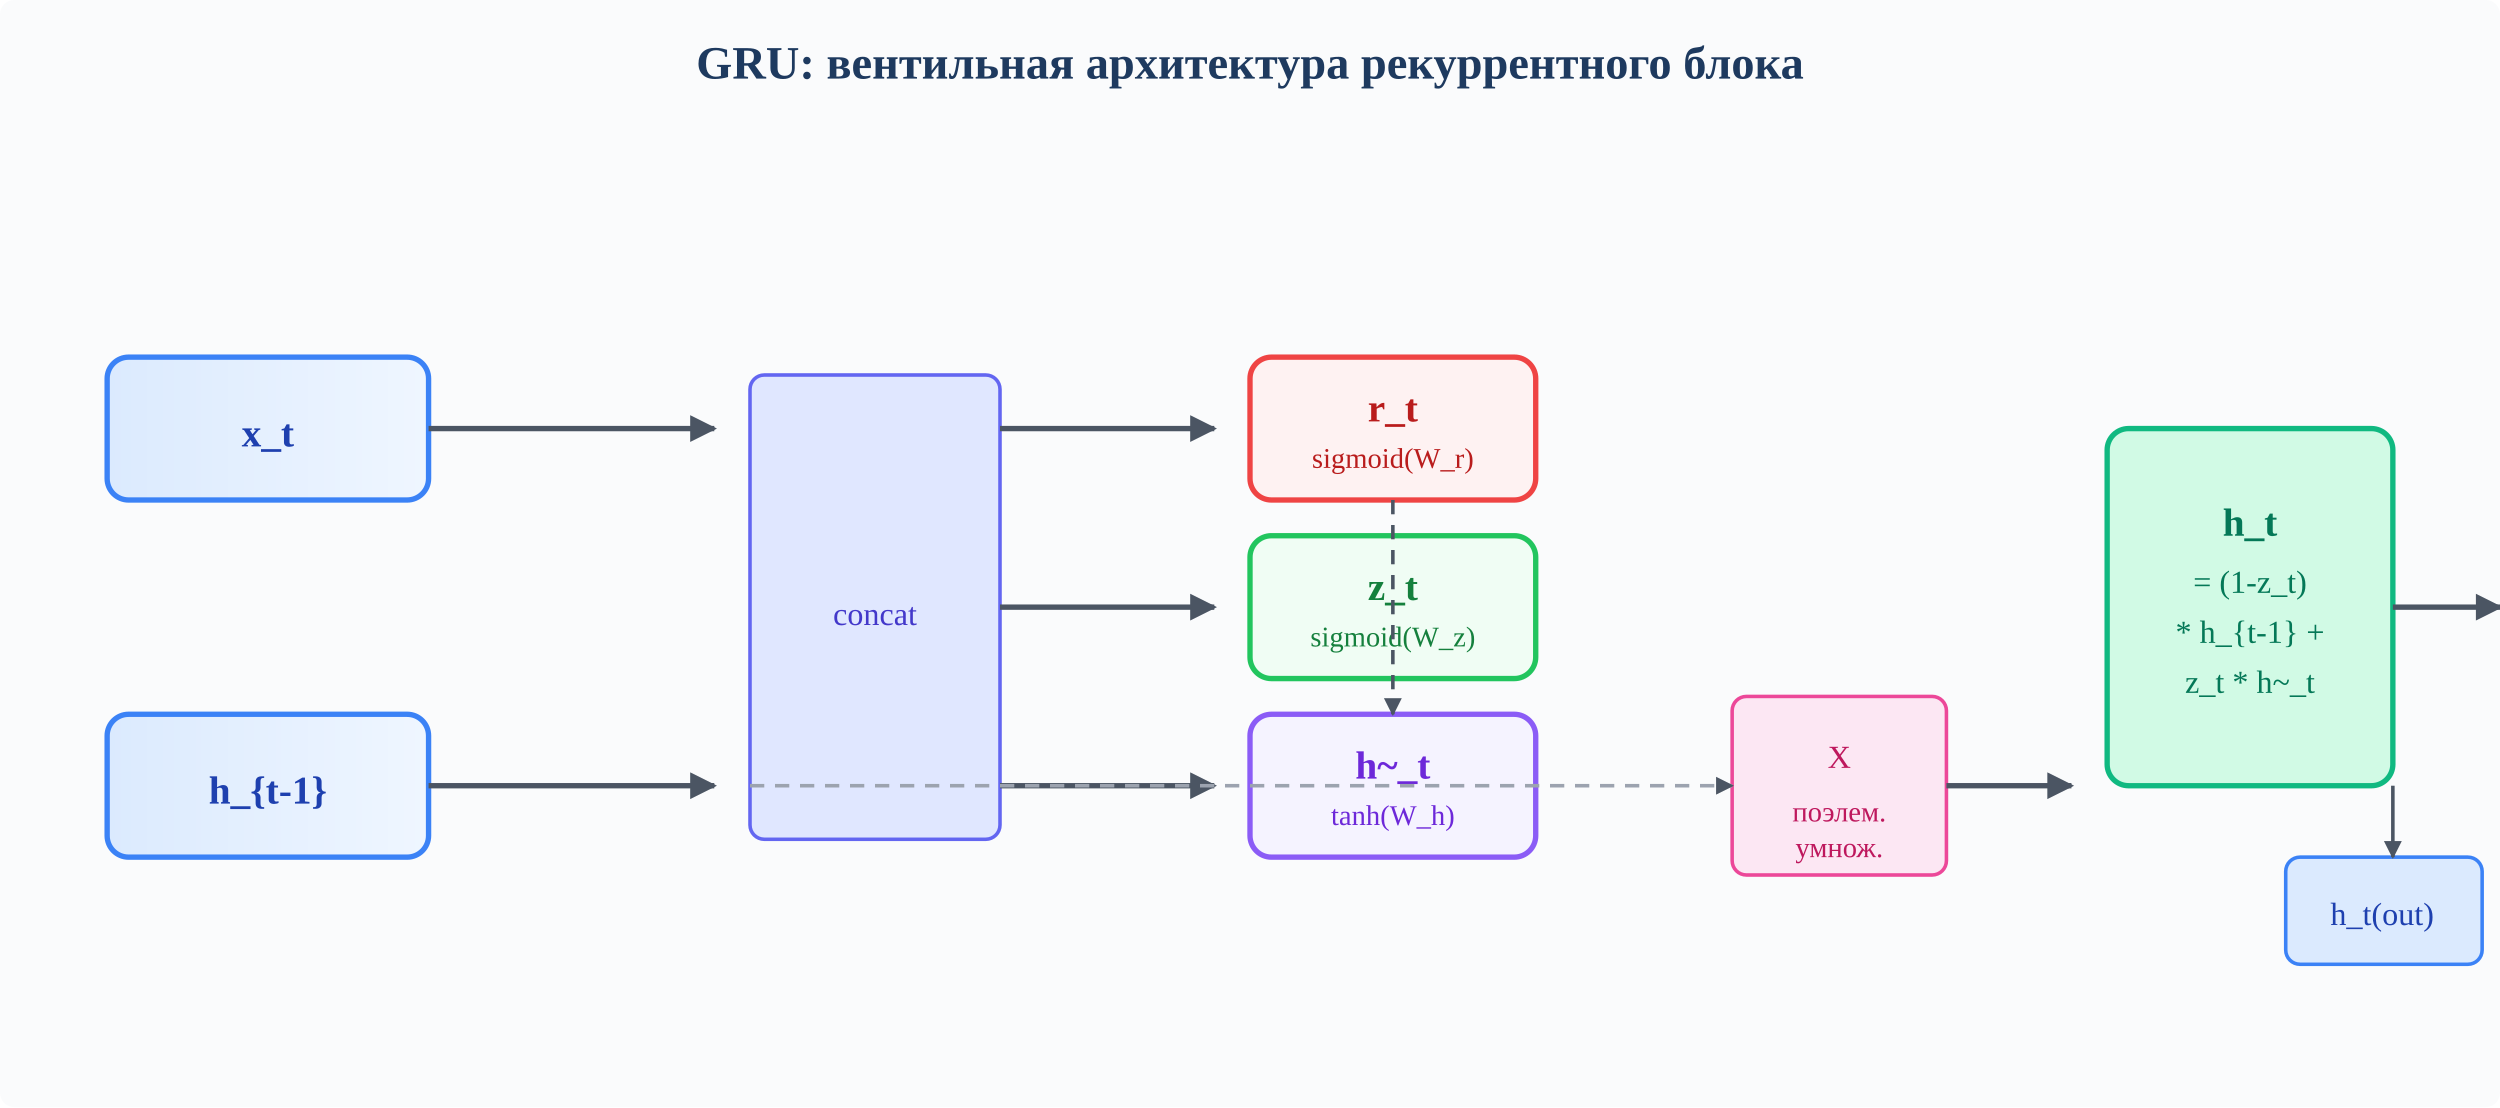
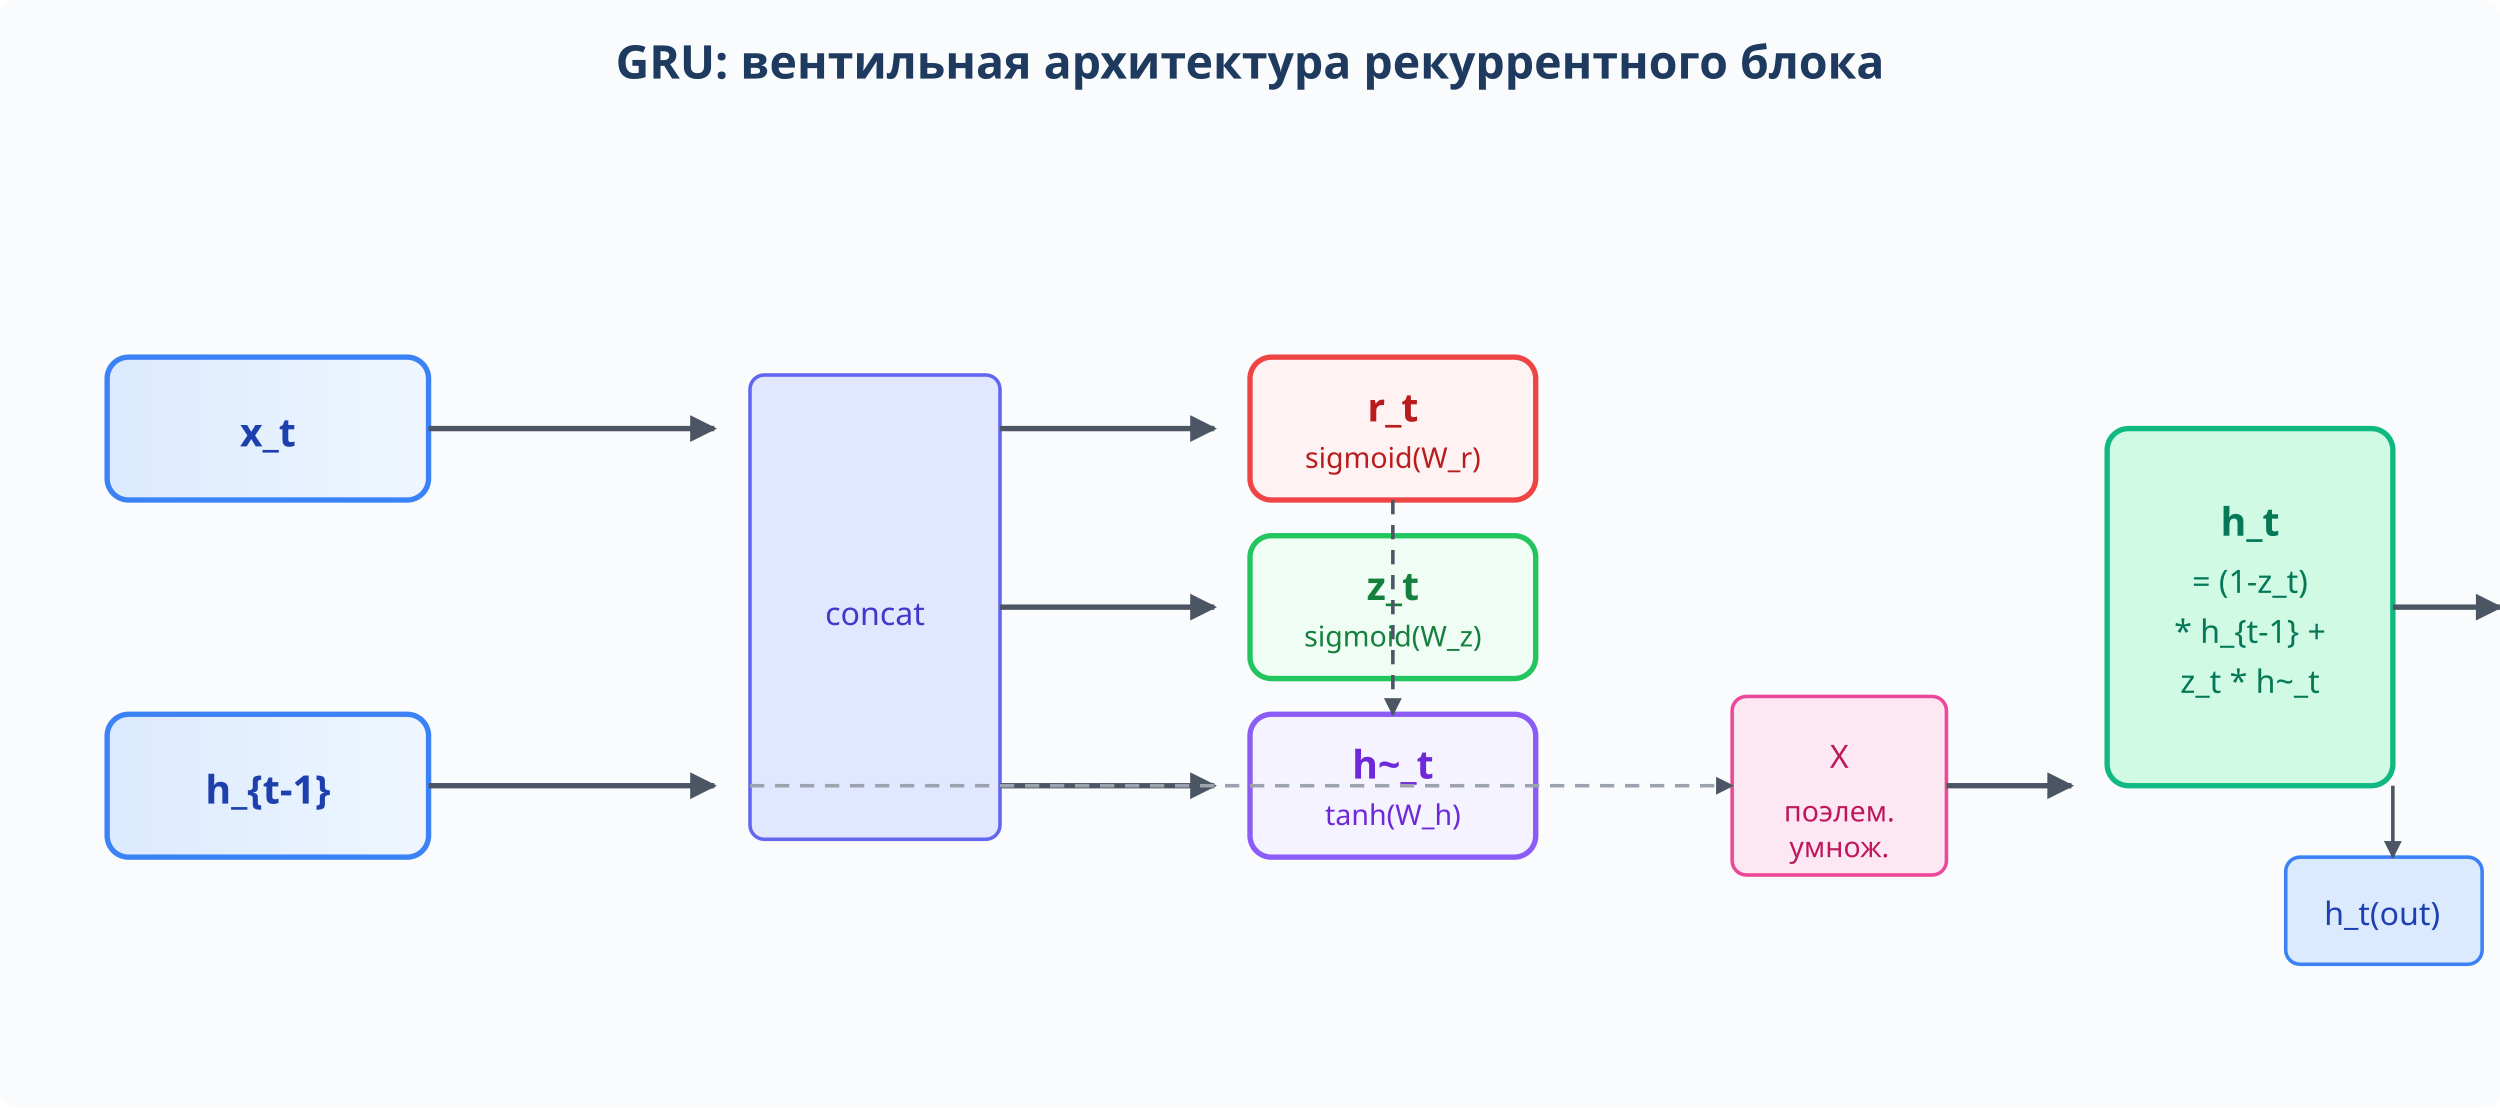
- <svg xmlns="http://www.w3.org/2000/svg" viewBox="0 0 700 310" font-family="'Times New Roman',Times,serif" font-size="11">
+ <svg xmlns="http://www.w3.org/2000/svg" viewBox="0 0 700 310" font-family="sans-serif" font-size="11">
  <defs>
    <marker id="a" viewBox="0 0 10 10" refX="9" refY="5" markerWidth="5" markerHeight="5" orient="auto">
      <path d="M 0 0 L 10 5 L 0 10 z" fill="#4B5563" />
    </marker>
    <linearGradient id="g1" x1="0" y1="0" x2="1" y2="0">
      <stop offset="0%" stop-color="#dbeafe" />
      <stop offset="100%" stop-color="#eff6ff" />
    </linearGradient>
  </defs>
  <rect x="0" y="0" width="700" height="310" fill="#fafbfc" rx="4" />
  <text x="350" y="22" text-anchor="middle" font-weight="bold" font-size="13" fill="#1e3a5f">GRU: вентильная архитектура рекуррентного блока</text>
  <rect x="30" y="100" width="90" height="40" rx="6" fill="url(#g1)" stroke="#3b82f6" stroke-width="1.5" />
  <text x="75" y="125" text-anchor="middle" font-weight="bold" fill="#1e40af">x_t</text>
  <rect x="30" y="200" width="90" height="40" rx="6" fill="url(#g1)" stroke="#3b82f6" stroke-width="1.5" />
  <text x="75" y="225" text-anchor="middle" font-weight="bold" fill="#1e40af">h_{t-1}</text>
  <line x1="120" y1="220" x2="200" y2="220" stroke="#4B5563" stroke-width="1.5" marker-end="url(#a)" />
  <line x1="120" y1="120" x2="200" y2="120" stroke="#4B5563" stroke-width="1.5" marker-end="url(#a)" />
  <rect x="210" y="105" width="70" height="130" rx="4" fill="#e0e7ff" stroke="#6366f1" stroke-width="1" />
  <text x="245" y="175" text-anchor="middle" font-size="9" fill="#4338ca">concat</text>
  <line x1="280" y1="120" x2="340" y2="120" stroke="#4B5563" stroke-width="1.5" marker-end="url(#a)" />
  <line x1="280" y1="170" x2="340" y2="170" stroke="#4B5563" stroke-width="1.5" marker-end="url(#a)" />
  <line x1="280" y1="220" x2="340" y2="220" stroke="#4B5563" stroke-width="1.5" marker-end="url(#a)" />
  <rect x="350" y="100" width="80" height="40" rx="6" fill="#fef2f2" stroke="#ef4444" stroke-width="1.5" />
  <text x="390" y="118" text-anchor="middle" font-weight="bold" fill="#b91c1c">r_t</text>
  <text x="390" y="131" text-anchor="middle" font-size="8" fill="#b91c1c">sigmoid(W_r)</text>
  <rect x="350" y="150" width="80" height="40" rx="6" fill="#f0fdf4" stroke="#22c55e" stroke-width="1.5" />
  <text x="390" y="168" text-anchor="middle" font-weight="bold" fill="#15803d">z_t</text>
  <text x="390" y="181" text-anchor="middle" font-size="8" fill="#15803d">sigmoid(W_z)</text>
  <rect x="350" y="200" width="80" height="40" rx="6" fill="#f5f3ff" stroke="#8b5cf6" stroke-width="1.5" />
  <text x="390" y="218" text-anchor="middle" font-weight="bold" fill="#6d28d9">h~_t</text>
  <text x="390" y="231" text-anchor="middle" font-size="8" fill="#6d28d9">tanh(W_h)</text>
  <line x1="390" y1="140" x2="390" y2="200" stroke="#4B5563" stroke-width="1" stroke-dasharray="4,3" marker-end="url(#a)" />
  <rect x="485" y="195" width="60" height="50" rx="4" fill="#fce7f3" stroke="#ec4899" stroke-width="1" />
  <text x="515" y="215" text-anchor="middle" font-size="9" fill="#be185d">X</text>
  <text x="515" y="230" text-anchor="middle" font-size="8" fill="#be185d">поэлем.</text>
  <text x="515" y="240" text-anchor="middle" font-size="8" fill="#be185d">умнож.</text>
  <line x1="210" y1="220" x2="485" y2="220" stroke="#9CA3AF" stroke-width="1" stroke-dasharray="4,3" marker-end="url(#a)" />
  <line x1="545" y1="220" x2="580" y2="220" stroke="#4B5563" stroke-width="1.5" marker-end="url(#a)" />
  <rect x="590" y="120" width="80" height="100" rx="6" fill="#d1fae5" stroke="#10b981" stroke-width="1.5" />
  <text x="630" y="150" text-anchor="middle" font-weight="bold" fill="#047857">h_t</text>
  <text x="630" y="166" text-anchor="middle" font-size="9" fill="#047857">= (1-z_t)</text>
  <text x="630" y="180" text-anchor="middle" font-size="9" fill="#047857">* h_{t-1} +</text>
  <text x="630" y="194" text-anchor="middle" font-size="9" fill="#047857">z_t * h~_t</text>
  <line x1="670" y1="170" x2="700" y2="170" stroke="#4B5563" stroke-width="1.5" marker-end="url(#a)" />
  <rect x="640" y="240" width="55" height="30" rx="4" fill="#dbeafe" stroke="#3b82f6" stroke-width="1" />
  <text x="667" y="259" text-anchor="middle" font-size="9" fill="#1e40af">h_t(out)</text>
  <line x1="670" y1="220" x2="670" y2="240" stroke="#4B5563" stroke-width="1" marker-end="url(#a)" />
</svg>
